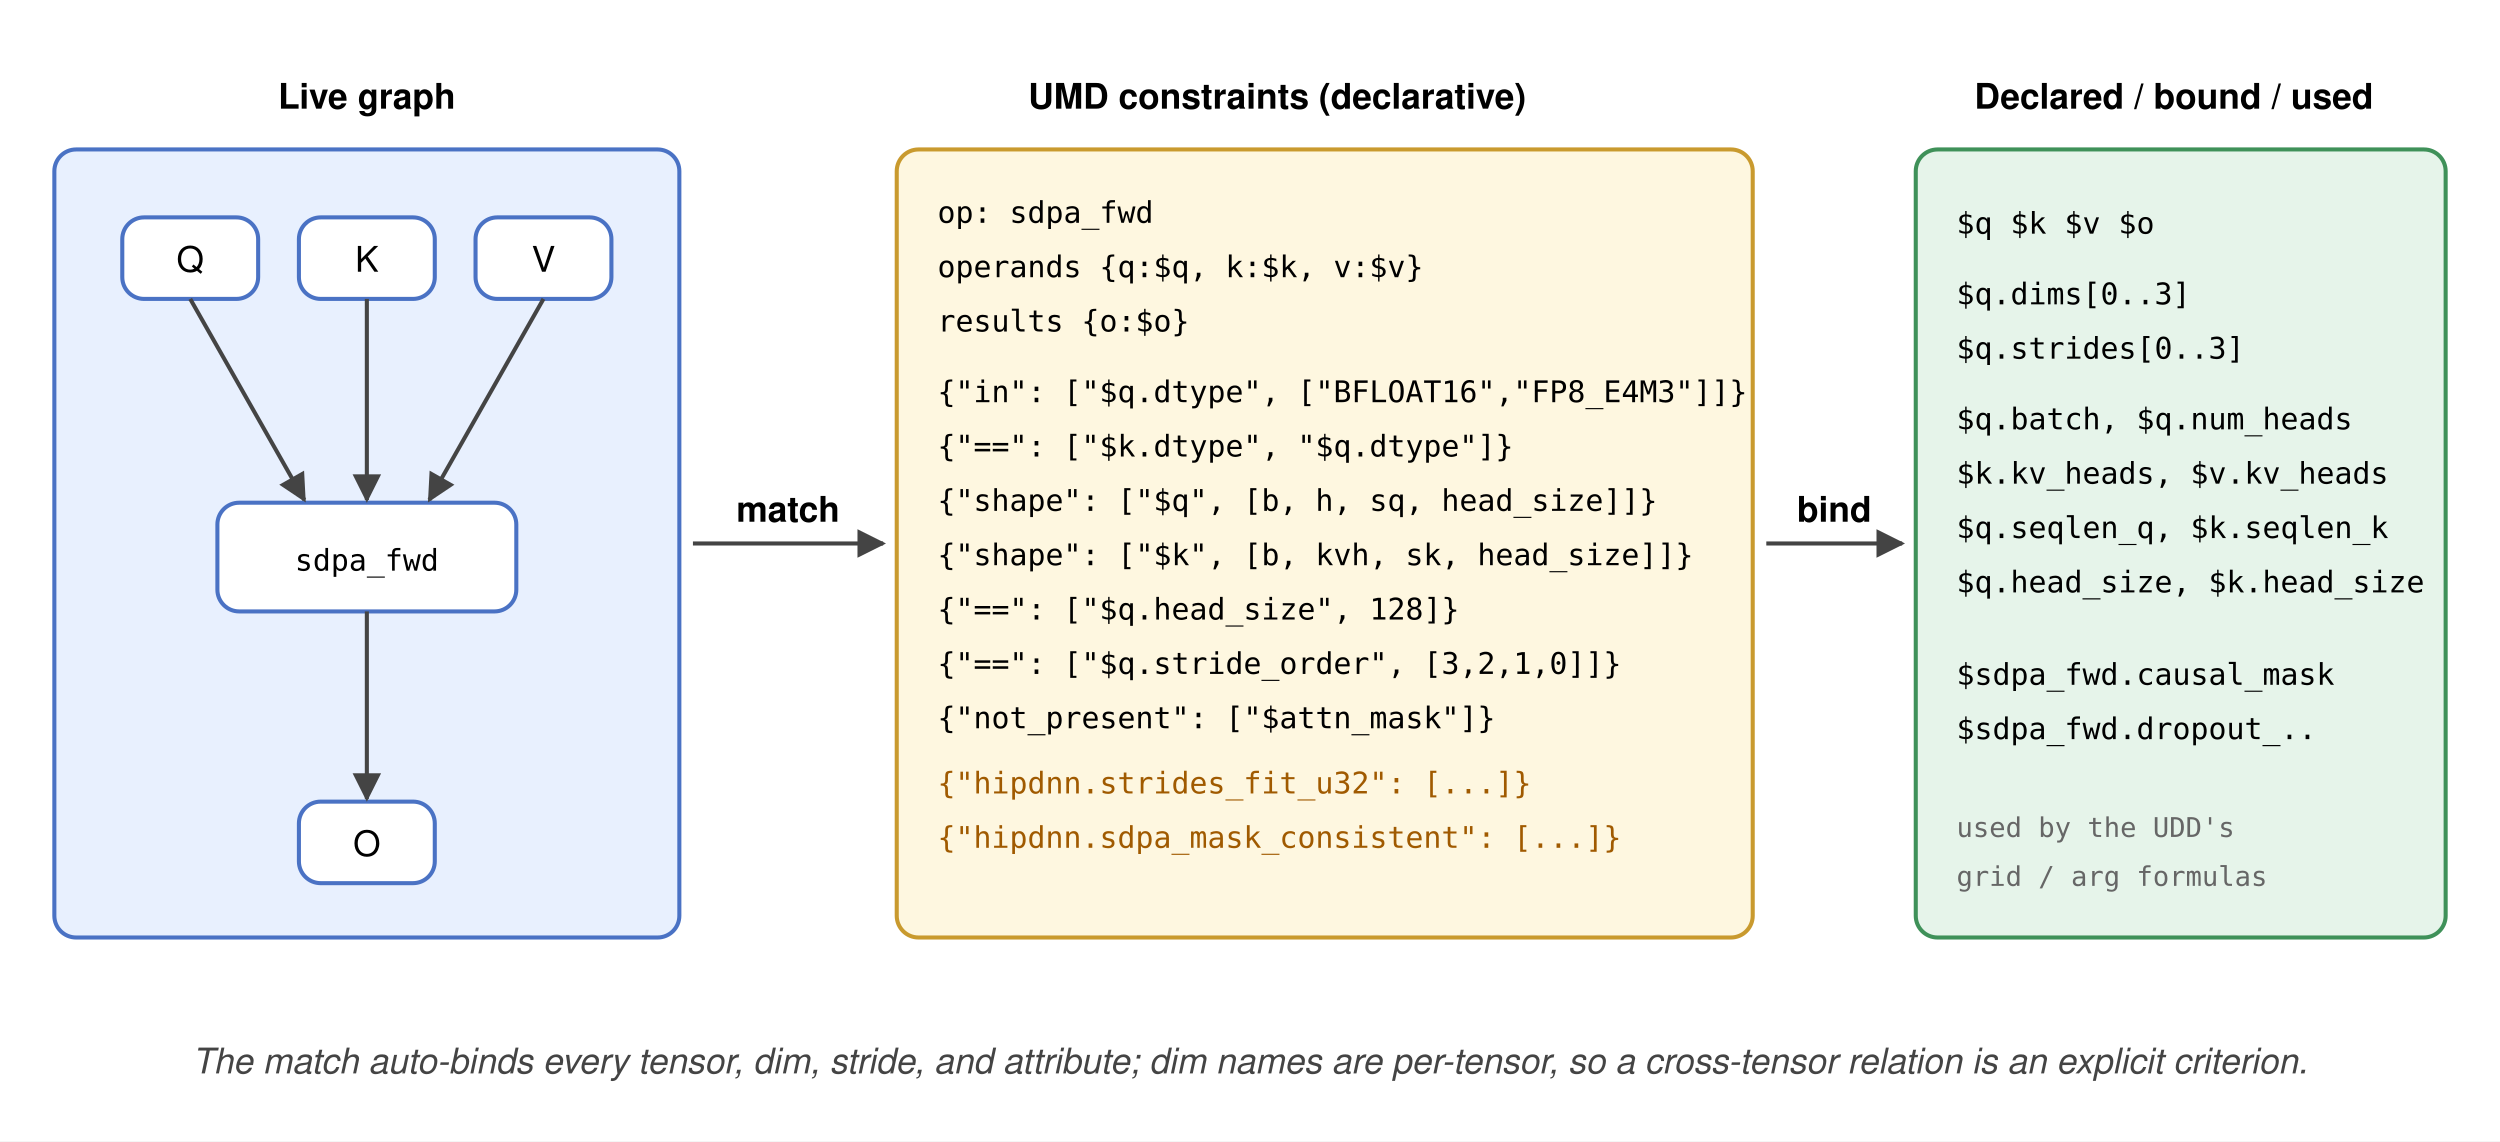
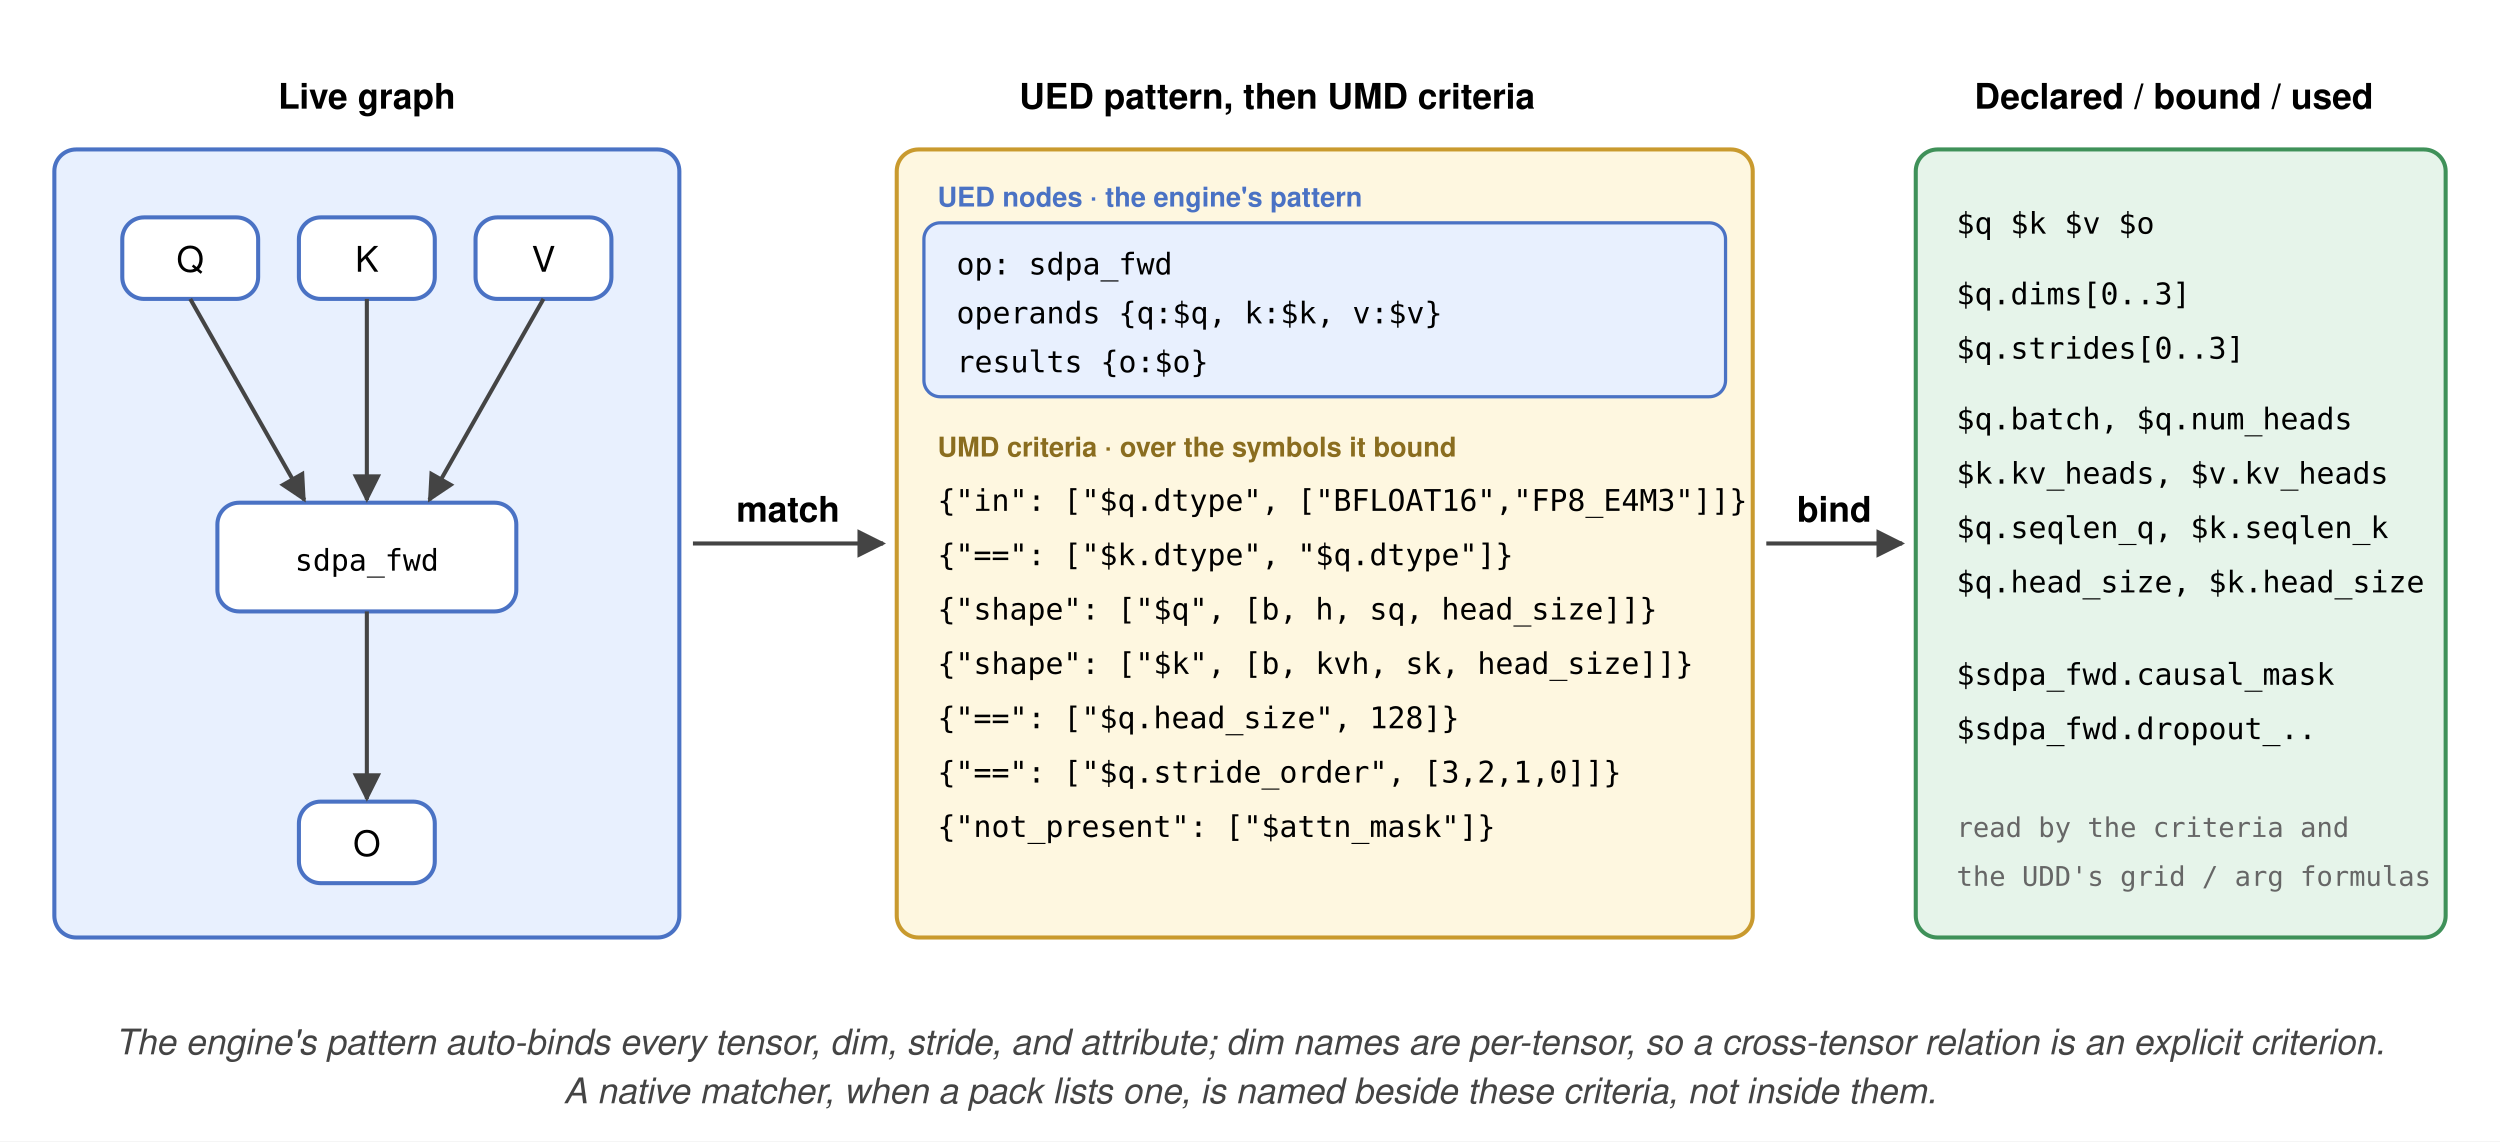
<svg xmlns="http://www.w3.org/2000/svg" viewBox="0 0 920 420" width="920" height="420" font-family="'Segoe UI', Helvetica, Arial, sans-serif" font-size="13">
  <rect x="0" y="0" width="100%" height="100%" fill="#ffffff" />
  <defs>
    <marker id="arrowSB" viewBox="0 0 10 10" refX="9" refY="5" markerWidth="7" markerHeight="7" orient="auto-start-reverse">
      <path d="M0 0 L10 5 L0 10 z" fill="#444" />
    </marker>
  </defs>
  <text x="135" y="40" text-anchor="middle" font-weight="600">Live graph</text>
-   <text x="470" y="40" text-anchor="middle" font-weight="600">UMD constraints (declarative)</text>
+   <text x="470" y="40" text-anchor="middle" font-weight="600">UED pattern, then UMD criteria</text>
  <text x="800" y="40" text-anchor="middle" font-weight="600">Declared / bound / used</text>
  <rect x="20" y="55" width="230" height="290" rx="8" fill="#e8f0fe" stroke="#4a72c4" stroke-width="1.5" />
  <rect x="45" y="80" width="50" height="30" rx="8" fill="#ffffff" stroke="#4a72c4" stroke-width="1.5" />
  <text x="70" y="100" text-anchor="middle">Q</text>
  <rect x="110" y="80" width="50" height="30" rx="8" fill="#ffffff" stroke="#4a72c4" stroke-width="1.5" />
  <text x="135" y="100" text-anchor="middle">K</text>
  <rect x="175" y="80" width="50" height="30" rx="8" fill="#ffffff" stroke="#4a72c4" stroke-width="1.5" />
  <text x="200" y="100" text-anchor="middle">V</text>
  <rect x="80" y="185" width="110" height="40" rx="8" fill="#ffffff" stroke="#4a72c4" stroke-width="1.5" />
  <text x="135" y="210" text-anchor="middle" font-family="Consolas, monospace" font-size="11">sdpa_fwd</text>
  <rect x="110" y="295" width="50" height="30" rx="8" fill="#ffffff" stroke="#4a72c4" stroke-width="1.5" />
  <text x="135" y="315" text-anchor="middle">O</text>
  <line x1="70" y1="110" x2="112" y2="184" stroke="#444" stroke-width="1.5" marker-end="url(#arrowSB)" />
  <line x1="135" y1="110" x2="135" y2="184" stroke="#444" stroke-width="1.5" marker-end="url(#arrowSB)" />
  <line x1="200" y1="110" x2="158" y2="184" stroke="#444" stroke-width="1.5" marker-end="url(#arrowSB)" />
  <line x1="135" y1="225" x2="135" y2="294" stroke="#444" stroke-width="1.5" marker-end="url(#arrowSB)" />
  <line x1="255" y1="200" x2="325" y2="200" stroke="#444" stroke-width="1.5" marker-end="url(#arrowSB)" />
  <text x="290" y="192" text-anchor="middle" font-weight="600">match</text>
  <rect x="330" y="55" width="315" height="290" rx="8" fill="#fef7e0" stroke="#c99a2e" stroke-width="1.5" />
-   <text x="345" y="82" font-family="Consolas, monospace" font-size="11">op: sdpa_fwd</text>
-   <text x="345" y="102" font-family="Consolas, monospace" font-size="11">operands {q:$q, k:$k, v:$v}</text>
-   <text x="345" y="122" font-family="Consolas, monospace" font-size="11">results  {o:$o}</text>
-   <text x="345" y="148" font-family="Consolas, monospace" font-size="11">{"in": ["$q.dtype", ["BFLOAT16","FP8_E4M3"]]}</text>
-   <text x="345" y="168" font-family="Consolas, monospace" font-size="11">{"==": ["$k.dtype", "$q.dtype"]}</text>
-   <text x="345" y="188" font-family="Consolas, monospace" font-size="11">{"shape": ["$q", [b, h, sq, head_size]]}</text>
-   <text x="345" y="208" font-family="Consolas, monospace" font-size="11">{"shape": ["$k", [b, kvh, sk, head_size]]}</text>
-   <text x="345" y="228" font-family="Consolas, monospace" font-size="11">{"==": ["$q.head_size", 128]}</text>
-   <text x="345" y="248" font-family="Consolas, monospace" font-size="11">{"==": ["$q.stride_order", [3,2,1,0]]}</text>
-   <text x="345" y="268" font-family="Consolas, monospace" font-size="11">{"not_present": ["$attn_mask"]}</text>
-   <text x="345" y="292" font-family="Consolas, monospace" font-size="11" fill="#a05a00">{"hipdnn.strides_fit_u32": [...]}</text>
-   <text x="345" y="312" font-family="Consolas, monospace" font-size="11" fill="#a05a00">{"hipdnn.sdpa_mask_consistent": [...]}</text>
+   <text x="345" y="76" font-size="10" fill="#4a72c4" font-weight="600">UED nodes · the engine's pattern</text>
+   <rect x="340" y="82" width="295" height="64" rx="6" fill="#e8f0fe" stroke="#4a72c4" stroke-width="1.2" />
+   <text x="352" y="101" font-family="Consolas, monospace" font-size="11">op: sdpa_fwd</text>
+   <text x="352" y="119" font-family="Consolas, monospace" font-size="11">operands {q:$q, k:$k, v:$v}</text>
+   <text x="352" y="137" font-family="Consolas, monospace" font-size="11">results  {o:$o}</text>
+   <text x="345" y="168" font-size="10" fill="#8a6d1f" font-weight="600">UMD criteria · over the symbols it bound</text>
+   <text x="345" y="188" font-family="Consolas, monospace" font-size="11">{"in": ["$q.dtype", ["BFLOAT16","FP8_E4M3"]]}</text>
+   <text x="345" y="208" font-family="Consolas, monospace" font-size="11">{"==": ["$k.dtype", "$q.dtype"]}</text>
+   <text x="345" y="228" font-family="Consolas, monospace" font-size="11">{"shape": ["$q", [b, h, sq, head_size]]}</text>
+   <text x="345" y="248" font-family="Consolas, monospace" font-size="11">{"shape": ["$k", [b, kvh, sk, head_size]]}</text>
+   <text x="345" y="268" font-family="Consolas, monospace" font-size="11">{"==": ["$q.head_size", 128]}</text>
+   <text x="345" y="288" font-family="Consolas, monospace" font-size="11">{"==": ["$q.stride_order", [3,2,1,0]]}</text>
+   <text x="345" y="308" font-family="Consolas, monospace" font-size="11">{"not_present": ["$attn_mask"]}</text>
  <line x1="650" y1="200" x2="700" y2="200" stroke="#444" stroke-width="1.5" marker-end="url(#arrowSB)" />
  <text x="675" y="192" text-anchor="middle" font-weight="600">bind</text>
  <rect x="705" y="55" width="195" height="290" rx="8" fill="#e6f4ea" stroke="#3f9159" stroke-width="1.5" />
  <text x="720" y="86" font-family="Consolas, monospace" font-size="11">$q $k $v $o</text>
  <text x="720" y="112" font-family="Consolas, monospace" font-size="11">$q.dims[0..3]</text>
  <text x="720" y="132" font-family="Consolas, monospace" font-size="11">$q.strides[0..3]</text>
  <text x="720" y="158" font-family="Consolas, monospace" font-size="11">$q.batch, $q.num_heads</text>
  <text x="720" y="178" font-family="Consolas, monospace" font-size="11">$k.kv_heads, $v.kv_heads</text>
  <text x="720" y="198" font-family="Consolas, monospace" font-size="11">$q.seqlen_q, $k.seqlen_k</text>
  <text x="720" y="218" font-family="Consolas, monospace" font-size="11">$q.head_size, $k.head_size</text>
  <text x="720" y="252" font-family="Consolas, monospace" font-size="11">$sdpa_fwd.causal_mask</text>
  <text x="720" y="272" font-family="Consolas, monospace" font-size="11">$sdpa_fwd.dropout_..</text>
-   <text x="720" y="308" font-family="Consolas, monospace" font-size="10" fill="#666">used by the UDD's</text>
-   <text x="720" y="326" font-family="Consolas, monospace" font-size="10" fill="#666">grid / arg formulas</text>
-   <text x="460" y="395" text-anchor="middle" font-style="italic" fill="#444">The match auto-binds every tensor, dim, stride, and attribute; dim names are per-tensor, so a cross-tensor relation is an explicit criterion.</text>
+   <text x="720" y="308" font-family="Consolas, monospace" font-size="10" fill="#666">read by the criteria and</text>
+   <text x="720" y="326" font-family="Consolas, monospace" font-size="10" fill="#666">the UDD's grid / arg formulas</text>
+   <text x="460" y="388" text-anchor="middle" font-style="italic" fill="#444">The engine's pattern auto-binds every tensor, dim, stride, and attribute; dim names are per-tensor, so a cross-tensor relation is an explicit criterion.</text>
+   <text x="460" y="406" text-anchor="middle" font-style="italic" fill="#444">A native matcher, when a pack lists one, is named beside these criteria, not inside them.</text>
</svg>
